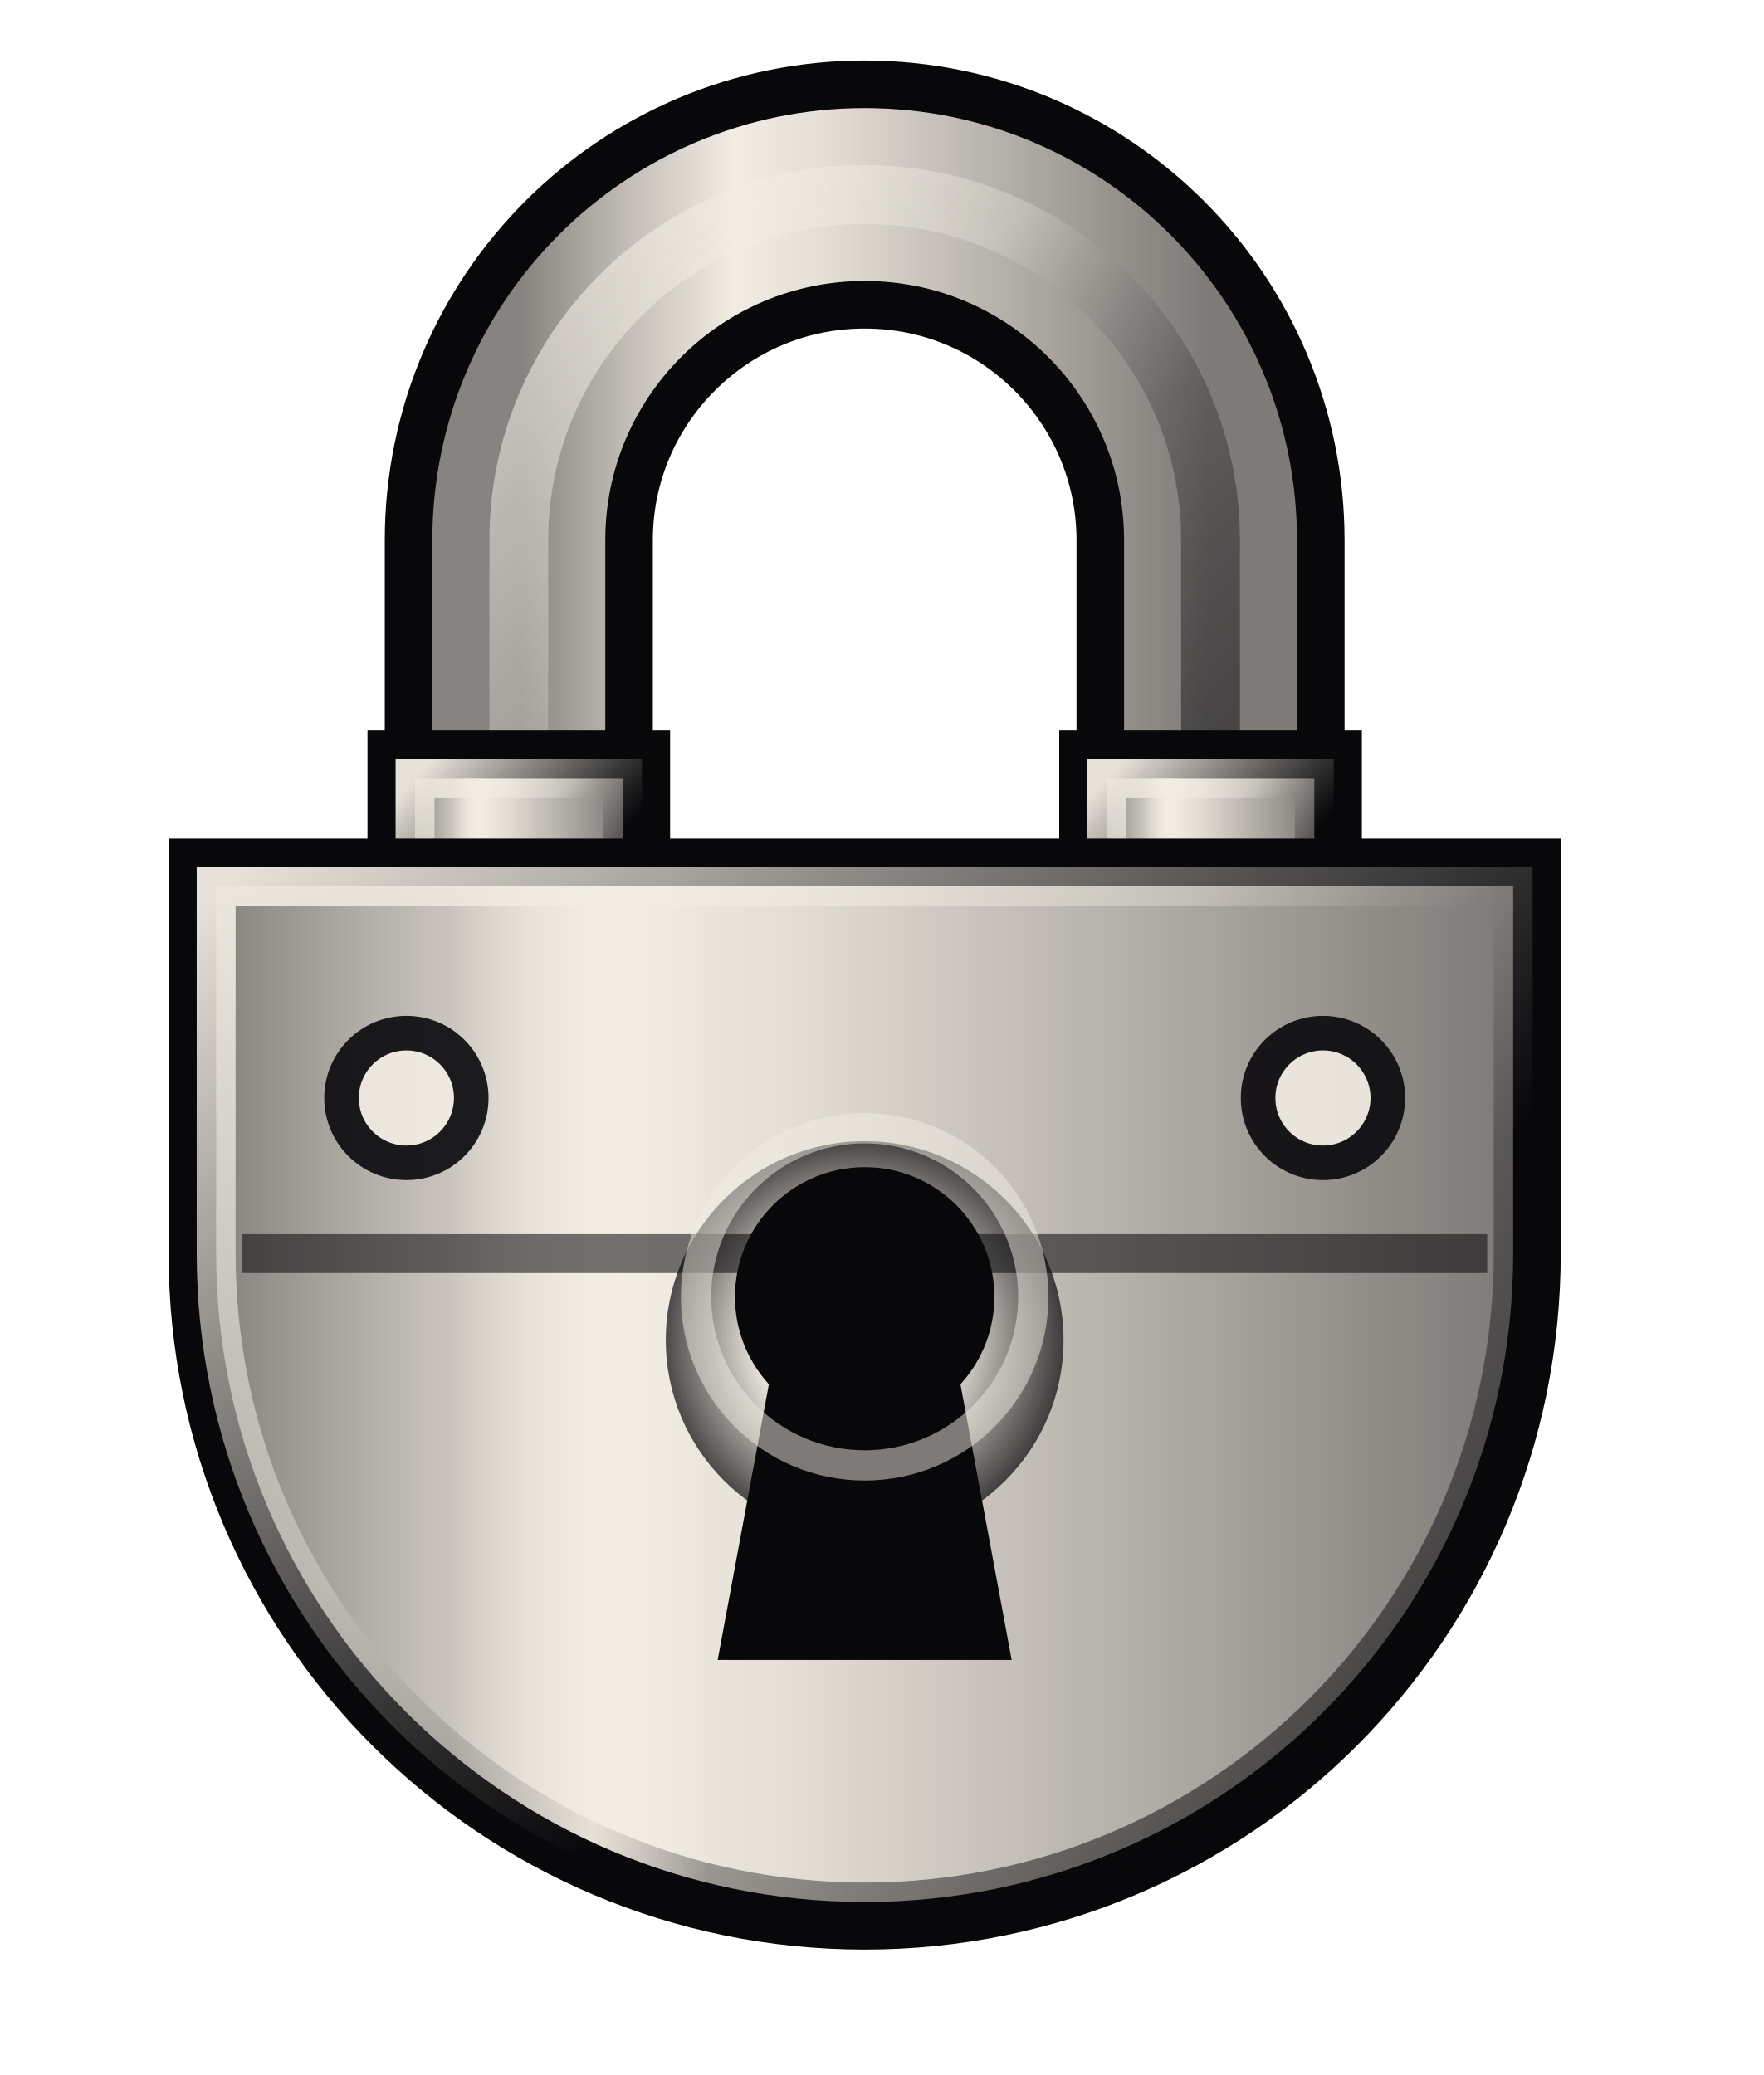
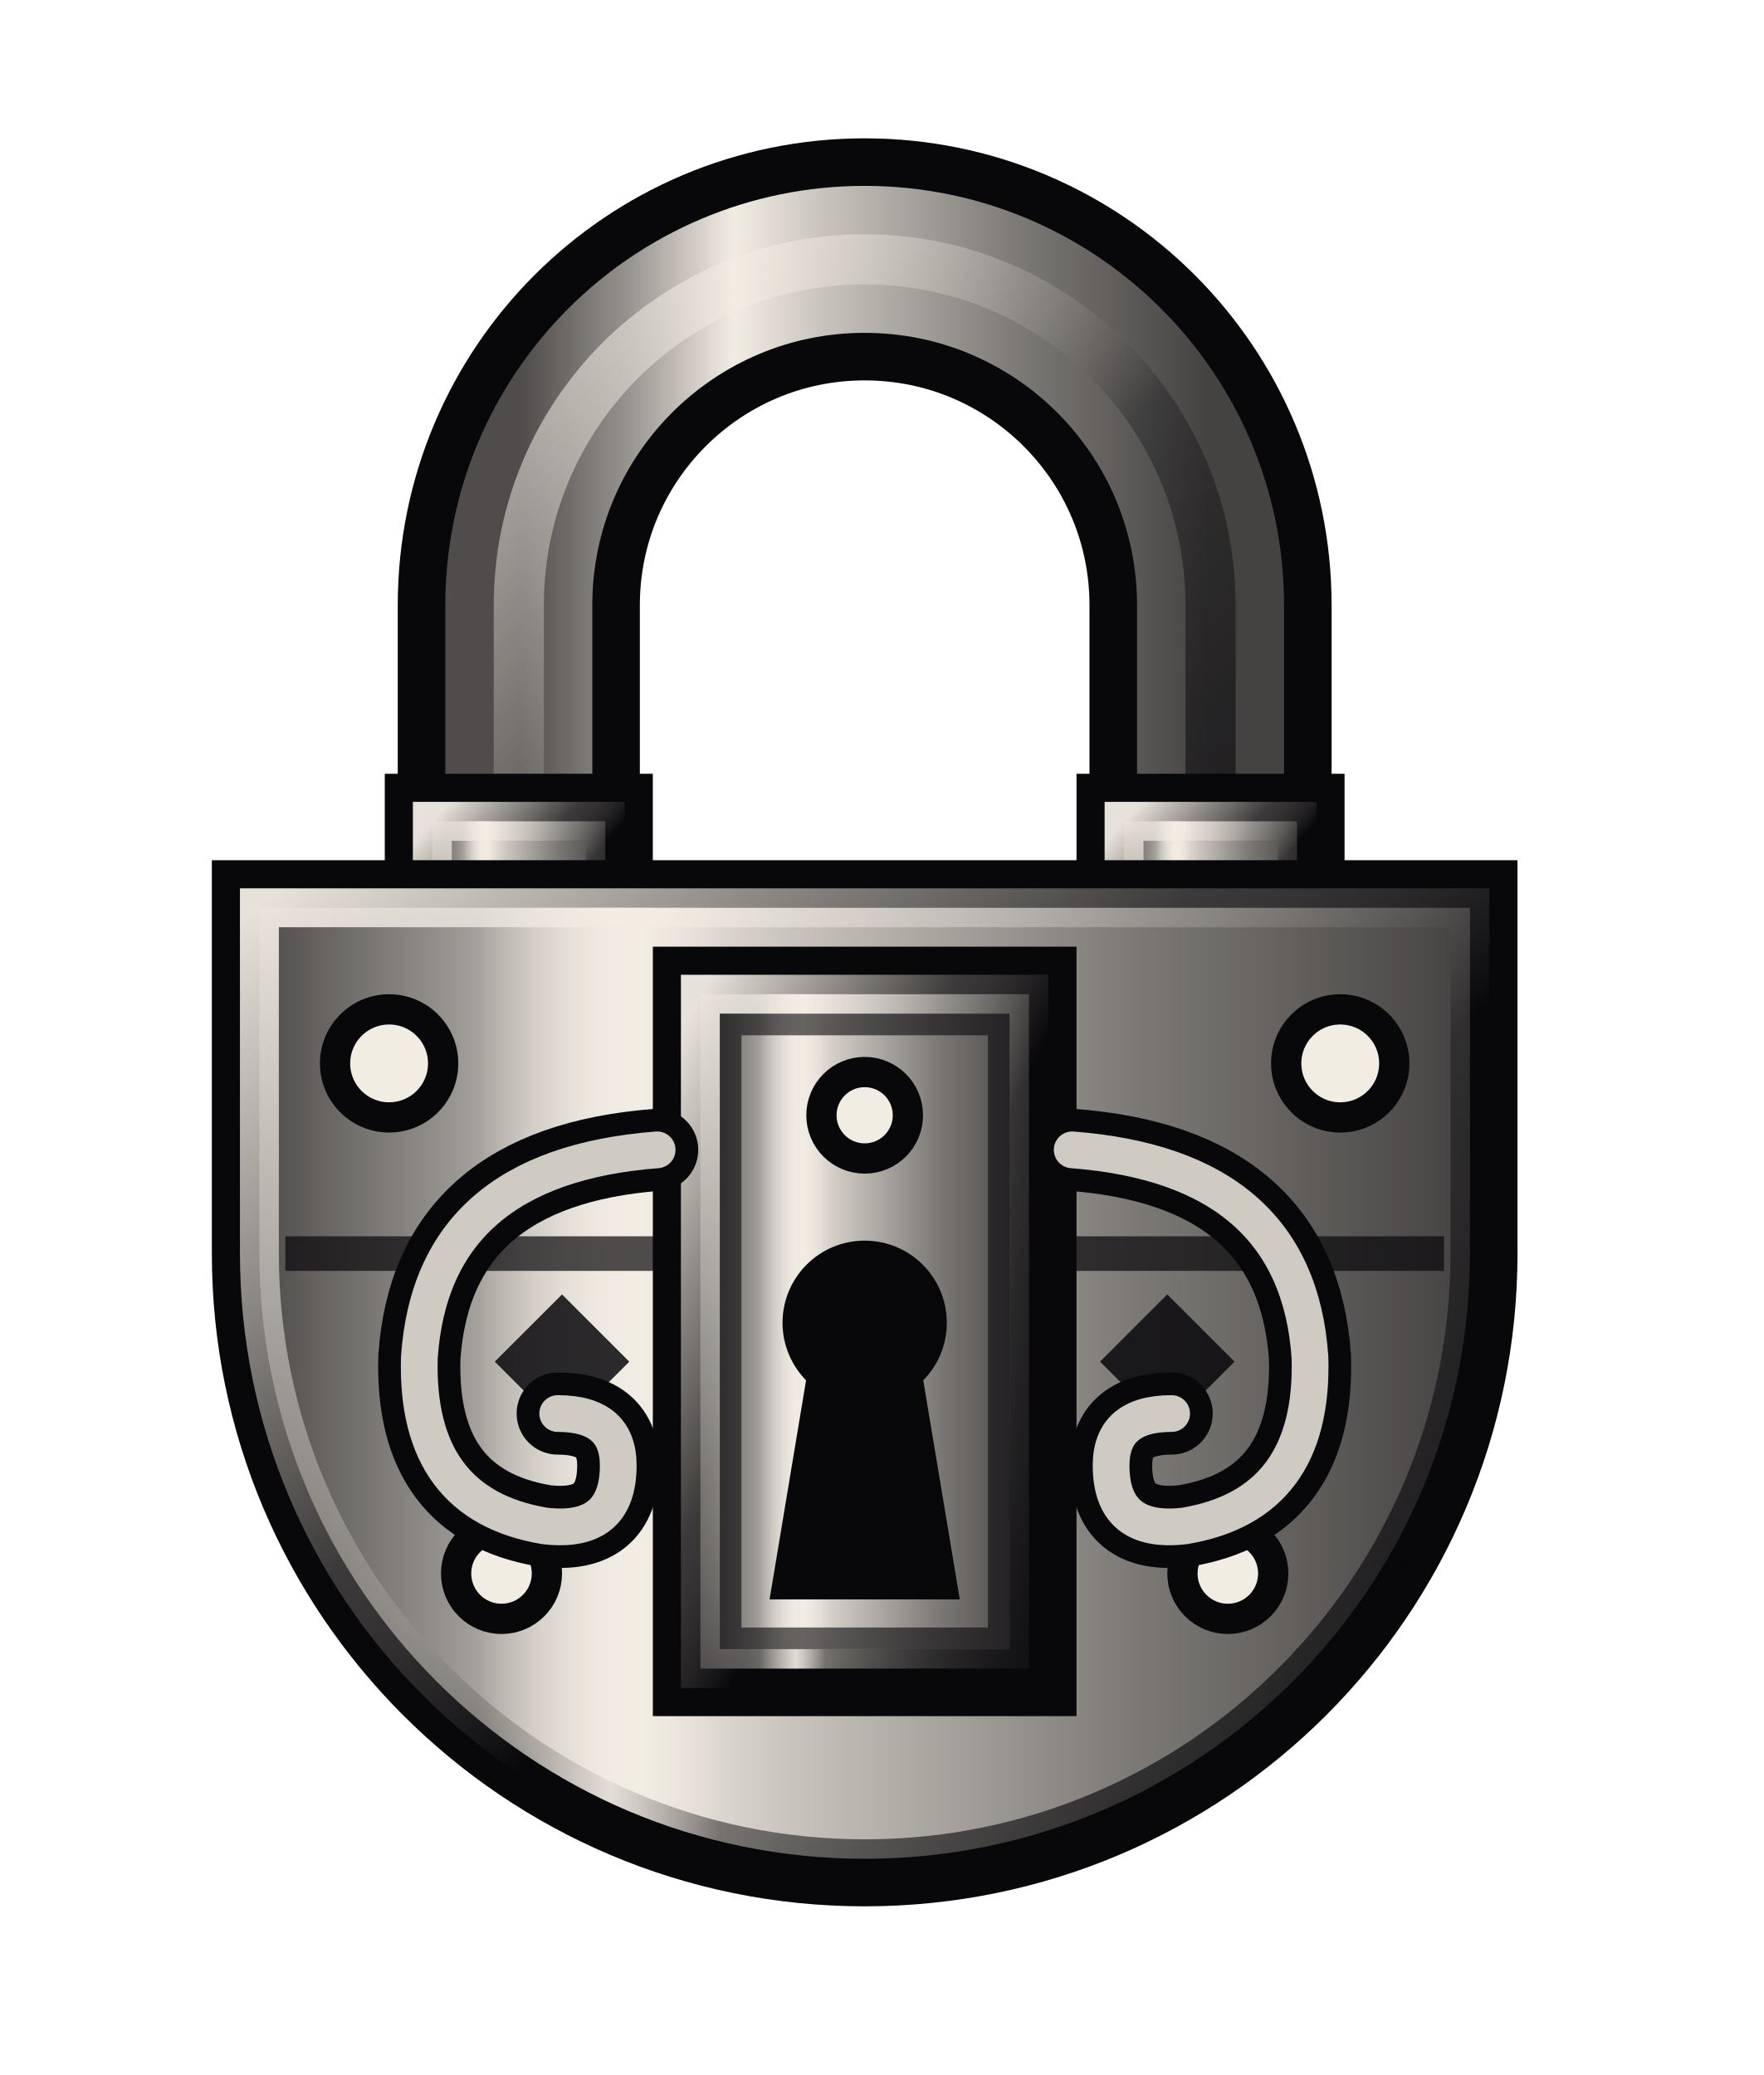
<svg xmlns="http://www.w3.org/2000/svg" viewBox="0 0 34 40" width="34" height="40">
  <g transform="scale(0.8333)">
    <defs>
      <linearGradient id="pm" class="lc-metal" x1="0" y1="0" x2="1" y2="0">
-         <stop offset="0" stop-color="#F2EDE3" stop-opacity=".54" />
-         <stop offset=".16" stop-color="#F2EDE3" stop-opacity=".80" />
+         <stop offset="0" stop-color="#F2EDE3" stop-opacity=".30" />
+         <stop offset=".16" stop-color="#F2EDE3" stop-opacity=".62" />
        <stop offset=".31" stop-color="#F2EDE3" stop-opacity="1" />
-         <stop offset=".44" stop-color="#F2EDE3" stop-opacity=".94" />
-         <stop offset=".72" stop-color="#F2EDE3" stop-opacity=".72" />
-         <stop offset="1" stop-color="#F2EDE3" stop-opacity=".50" />
+         <stop offset=".44" stop-color="#F2EDE3" stop-opacity=".82" />
+         <stop offset=".72" stop-color="#F2EDE3" stop-opacity=".50" />
+         <stop offset="1" stop-color="#F2EDE3" stop-opacity=".26" />
      </linearGradient>
      <linearGradient id="pe" class="lc-rim" x1="0" y1="0" x2="1" y2="1">
        <stop offset="0" stop-color="#F2EDE3" stop-opacity=".95" />
-         <stop offset=".38" stop-color="#F2EDE3" stop-opacity=".34" />
-         <stop offset=".62" stop-color="#08070A" stop-opacity=".30" />
-         <stop offset="1" stop-color="#08070A" stop-opacity=".70" />
+         <stop offset=".38" stop-color="#F2EDE3" stop-opacity=".22" />
+         <stop offset=".56" stop-color="#08070A" stop-opacity=".35" />
+         <stop offset="1" stop-color="#08070A" stop-opacity=".85" />
      </linearGradient>
      <linearGradient id="ps" class="lc-spec" x1="0" y1="0" x2="1" y2="0">
        <stop offset=".18" stop-color="#F2EDE3" stop-opacity="0" />
        <stop offset=".29" stop-color="#F2EDE3" stop-opacity=".85" />
        <stop offset=".38" stop-color="#F2EDE3" stop-opacity="0" />
      </linearGradient>
      <radialGradient id="po" cx=".5" cy=".5" r=".5">
        <stop offset=".55" stop-color="#08070A" stop-opacity="0" />
        <stop offset="1" stop-color="#08070A" stop-opacity=".7" />
      </radialGradient>
      <radialGradient id="pg" cx=".36" cy=".30" r=".82">
        <stop offset="0" stop-color="#F2EDE3" stop-opacity=".95" />
        <stop offset=".18" stop-color="#E8A33D" />
        <stop offset=".62" stop-color="#E8A33D" stop-opacity=".92" />
        <stop offset=".88" stop-color="#E8A33D" stop-opacity=".55" />
        <stop offset="1" stop-color="#08070A" stop-opacity=".55" />
      </radialGradient>
    </defs>
    <g class="lc-shackle">
-       <path d="M12 21V12.5A8 8 0 0 1 28 12.5V21" fill="none" stroke="#08070A" stroke-width="6.2" stroke-linecap="square" />
-       <path d="M12 21V12.5A8 8 0 0 1 28 12.5V21" fill="none" stroke="url(#pm)" stroke-width="4" stroke-linecap="square" />
-       <path d="M12 21V12.5A8 8 0 0 1 28 12.5V21" fill="none" stroke="url(#pe)" stroke-width="1.36" stroke-linecap="square" opacity=".8" />
+       <path d="M12 22V14A8 8 0 0 1 28 14V22" fill="none" stroke="#08070A" stroke-width="5.6" stroke-linecap="square" />
+       <path d="M12 22V14A8 8 0 0 1 28 14V22" fill="none" stroke="url(#pm)" stroke-width="3.4" stroke-linecap="square" />
+       <path d="M12 22V14A8 8 0 0 1 28 14V22" fill="none" stroke="url(#pe)" stroke-width="1.16" stroke-linecap="square" opacity=".8" />
    </g>
    <g>
-       <rect x="9.6" y="18" width="4.8" height="5" fill="#08070A" stroke="#08070A" stroke-width="2.2" stroke-linejoin="miter" />
-       <rect x="9.6" y="18" width="4.8" height="5" fill="url(#pm)" />
-       <rect x="9.6" y="18" width="4.8" height="5" fill="none" stroke="url(#pe)" stroke-width=".9" />
-       <rect x="9.6" y="18" width="4.8" height="5" fill="url(#ps)" />
+       <rect x="10" y="19" width="4" height="4.5" fill="#08070A" stroke="#08070A" stroke-width="2.2" stroke-linejoin="miter" />
+       <rect x="10" y="19" width="4" height="4.5" fill="url(#pm)" />
+       <rect x="10" y="19" width="4" height="4.5" fill="none" stroke="url(#pe)" stroke-width=".9" />
+       <rect x="10" y="19" width="4" height="4.5" fill="url(#ps)" />
    </g>
    <g>
-       <rect x="25.6" y="18" width="4.8" height="5" fill="#08070A" stroke="#08070A" stroke-width="2.2" stroke-linejoin="miter" />
-       <rect x="25.6" y="18" width="4.8" height="5" fill="url(#pm)" />
-       <rect x="25.6" y="18" width="4.8" height="5" fill="none" stroke="url(#pe)" stroke-width=".9" />
-       <rect x="25.6" y="18" width="4.8" height="5" fill="url(#ps)" />
+       <rect x="26" y="19" width="4" height="4.5" fill="#08070A" stroke="#08070A" stroke-width="2.2" stroke-linejoin="miter" />
+       <rect x="26" y="19" width="4" height="4.5" fill="url(#pm)" />
+       <rect x="26" y="19" width="4" height="4.5" fill="none" stroke="url(#pe)" stroke-width=".9" />
+       <rect x="26" y="19" width="4" height="4.5" fill="url(#ps)" />
    </g>
    <g>
-       <path d="M5 20.5H35V29A15 15 0 0 1 5 29Z" fill="#08070A" stroke="#08070A" stroke-width="2.2" stroke-linejoin="miter" />
-       <path d="M5 20.5H35V29A15 15 0 0 1 5 29Z" fill="url(#pm)" />
-       <path d="M5 20.5H35V29A15 15 0 0 1 5 29Z" fill="none" stroke="url(#pe)" stroke-width=".9" />
-       <path d="M5 20.5H35V29A15 15 0 0 1 5 29Z" fill="url(#ps)" />
+       <path d="M6 21H34V29A14 14 0 0 1 6 29Z" fill="#08070A" stroke="#08070A" stroke-width="2.2" stroke-linejoin="miter" />
+       <path d="M6 21H34V29A14 14 0 0 1 6 29Z" fill="url(#pm)" />
+       <path d="M6 21H34V29A14 14 0 0 1 6 29Z" fill="none" stroke="url(#pe)" stroke-width=".9" />
+       <path d="M6 21H34V29A14 14 0 0 1 6 29Z" fill="url(#ps)" />
    </g>
-     <path d="M5.6 29H34.4" stroke="#08070A" stroke-width=".9" opacity=".55" />
-     <g fill="#F2EDE3" stroke="#08070A" stroke-width=".8" opacity=".9">
-       <circle cx="9.4" cy="25.4" r="1.5" />
-       <circle cx="30.6" cy="25.4" r="1.5" />
+     <path d="M6.6 29H33.4" stroke="#08070A" stroke-width=".8" opacity=".7" />
+     <g fill="#08070A" opacity=".85">
+       <rect x="11.9" y="30.4" width="2.2" height="2.2" transform="rotate(45 13 31.5)" />
+       <rect x="25.9" y="30.4" width="2.2" height="2.2" transform="rotate(45 27 31.5)" />
    </g>
-     <circle cx="20" cy="31" r="4.6" fill="url(#po)" />
+     <g fill="#F2EDE3" stroke="#08070A" stroke-width=".7">
+       <circle cx="9" cy="24.6" r="1.25" />
+       <circle cx="31" cy="24.6" r="1.25" />
+       <circle cx="11.6" cy="36.4" r="1.05" />
+       <circle cx="28.4" cy="36.4" r="1.05" />
+     </g>
+     <g>
+       <rect x="16.2" y="23" width="7.6" height="15.6" fill="#08070A" stroke="#08070A" stroke-width="2.2" stroke-linejoin="miter" />
+       <rect x="16.2" y="23" width="7.6" height="15.6" fill="url(#pm)" />
+       <rect x="16.2" y="23" width="7.6" height="15.6" fill="none" stroke="url(#pe)" stroke-width=".9" />
+       <rect x="16.2" y="23" width="7.6" height="15.6" fill="url(#ps)" />
+     </g>
+     <rect x="16.9" y="23.7" width="6.2" height="14.2" fill="none" stroke="#08070A" stroke-width=".5" opacity=".6" />
+     <circle cx="20" cy="25.8" r="1" fill="#F2EDE3" stroke="#08070A" stroke-width=".7" />
+     <g transform="translate(20 0) scale(1 1) translate(-20 0)">
+       <path d="M24.8 26.6Q30 27 30.3 31.4Q30.4 34.8 27.4 35.3Q25.7 35.5 25.7 33.9Q25.7 32.7 27.1 32.7" fill="none" stroke="#08070A" stroke-width="1.9" stroke-linecap="round" />
+       <path d="M24.8 26.6Q30 27 30.3 31.4Q30.4 34.8 27.4 35.3Q25.7 35.5 25.7 33.9Q25.7 32.7 27.1 32.7" fill="none" stroke="#F2EDE3" stroke-width=".85" opacity=".85" stroke-linecap="round" />
+     </g>
+     <g transform="translate(20 0) scale(-1 1) translate(-20 0)">
+       <path d="M24.8 26.6Q30 27 30.3 31.4Q30.4 34.8 27.4 35.3Q25.7 35.5 25.7 33.9Q25.7 32.7 27.1 32.7" fill="none" stroke="#08070A" stroke-width="1.9" stroke-linecap="round" />
+       <path d="M24.8 26.6Q30 27 30.3 31.4Q30.4 34.8 27.4 35.3Q25.7 35.5 25.7 33.9Q25.7 32.7 27.1 32.7" fill="none" stroke="#F2EDE3" stroke-width=".85" opacity=".85" stroke-linecap="round" />
+     </g>
    <g class="lc-hole" fill="#08070A" style="transition:fill 160ms">
-       <circle cx="20" cy="30" r="3" />
-       <path d="M17.9 31.4H22.1L23.4 38.4H16.6Z" />
-     </g>
-     <g fill="none" stroke="#F2EDE3" stroke-width=".7" opacity=".5">
-       <circle cx="20" cy="30" r="3.9" />
+       <circle cx="20" cy="30.6" r="1.9" />
+       <path d="M18.7 31.6H21.3L22.2 37H17.8Z" />
    </g>
  </g>
</svg>
